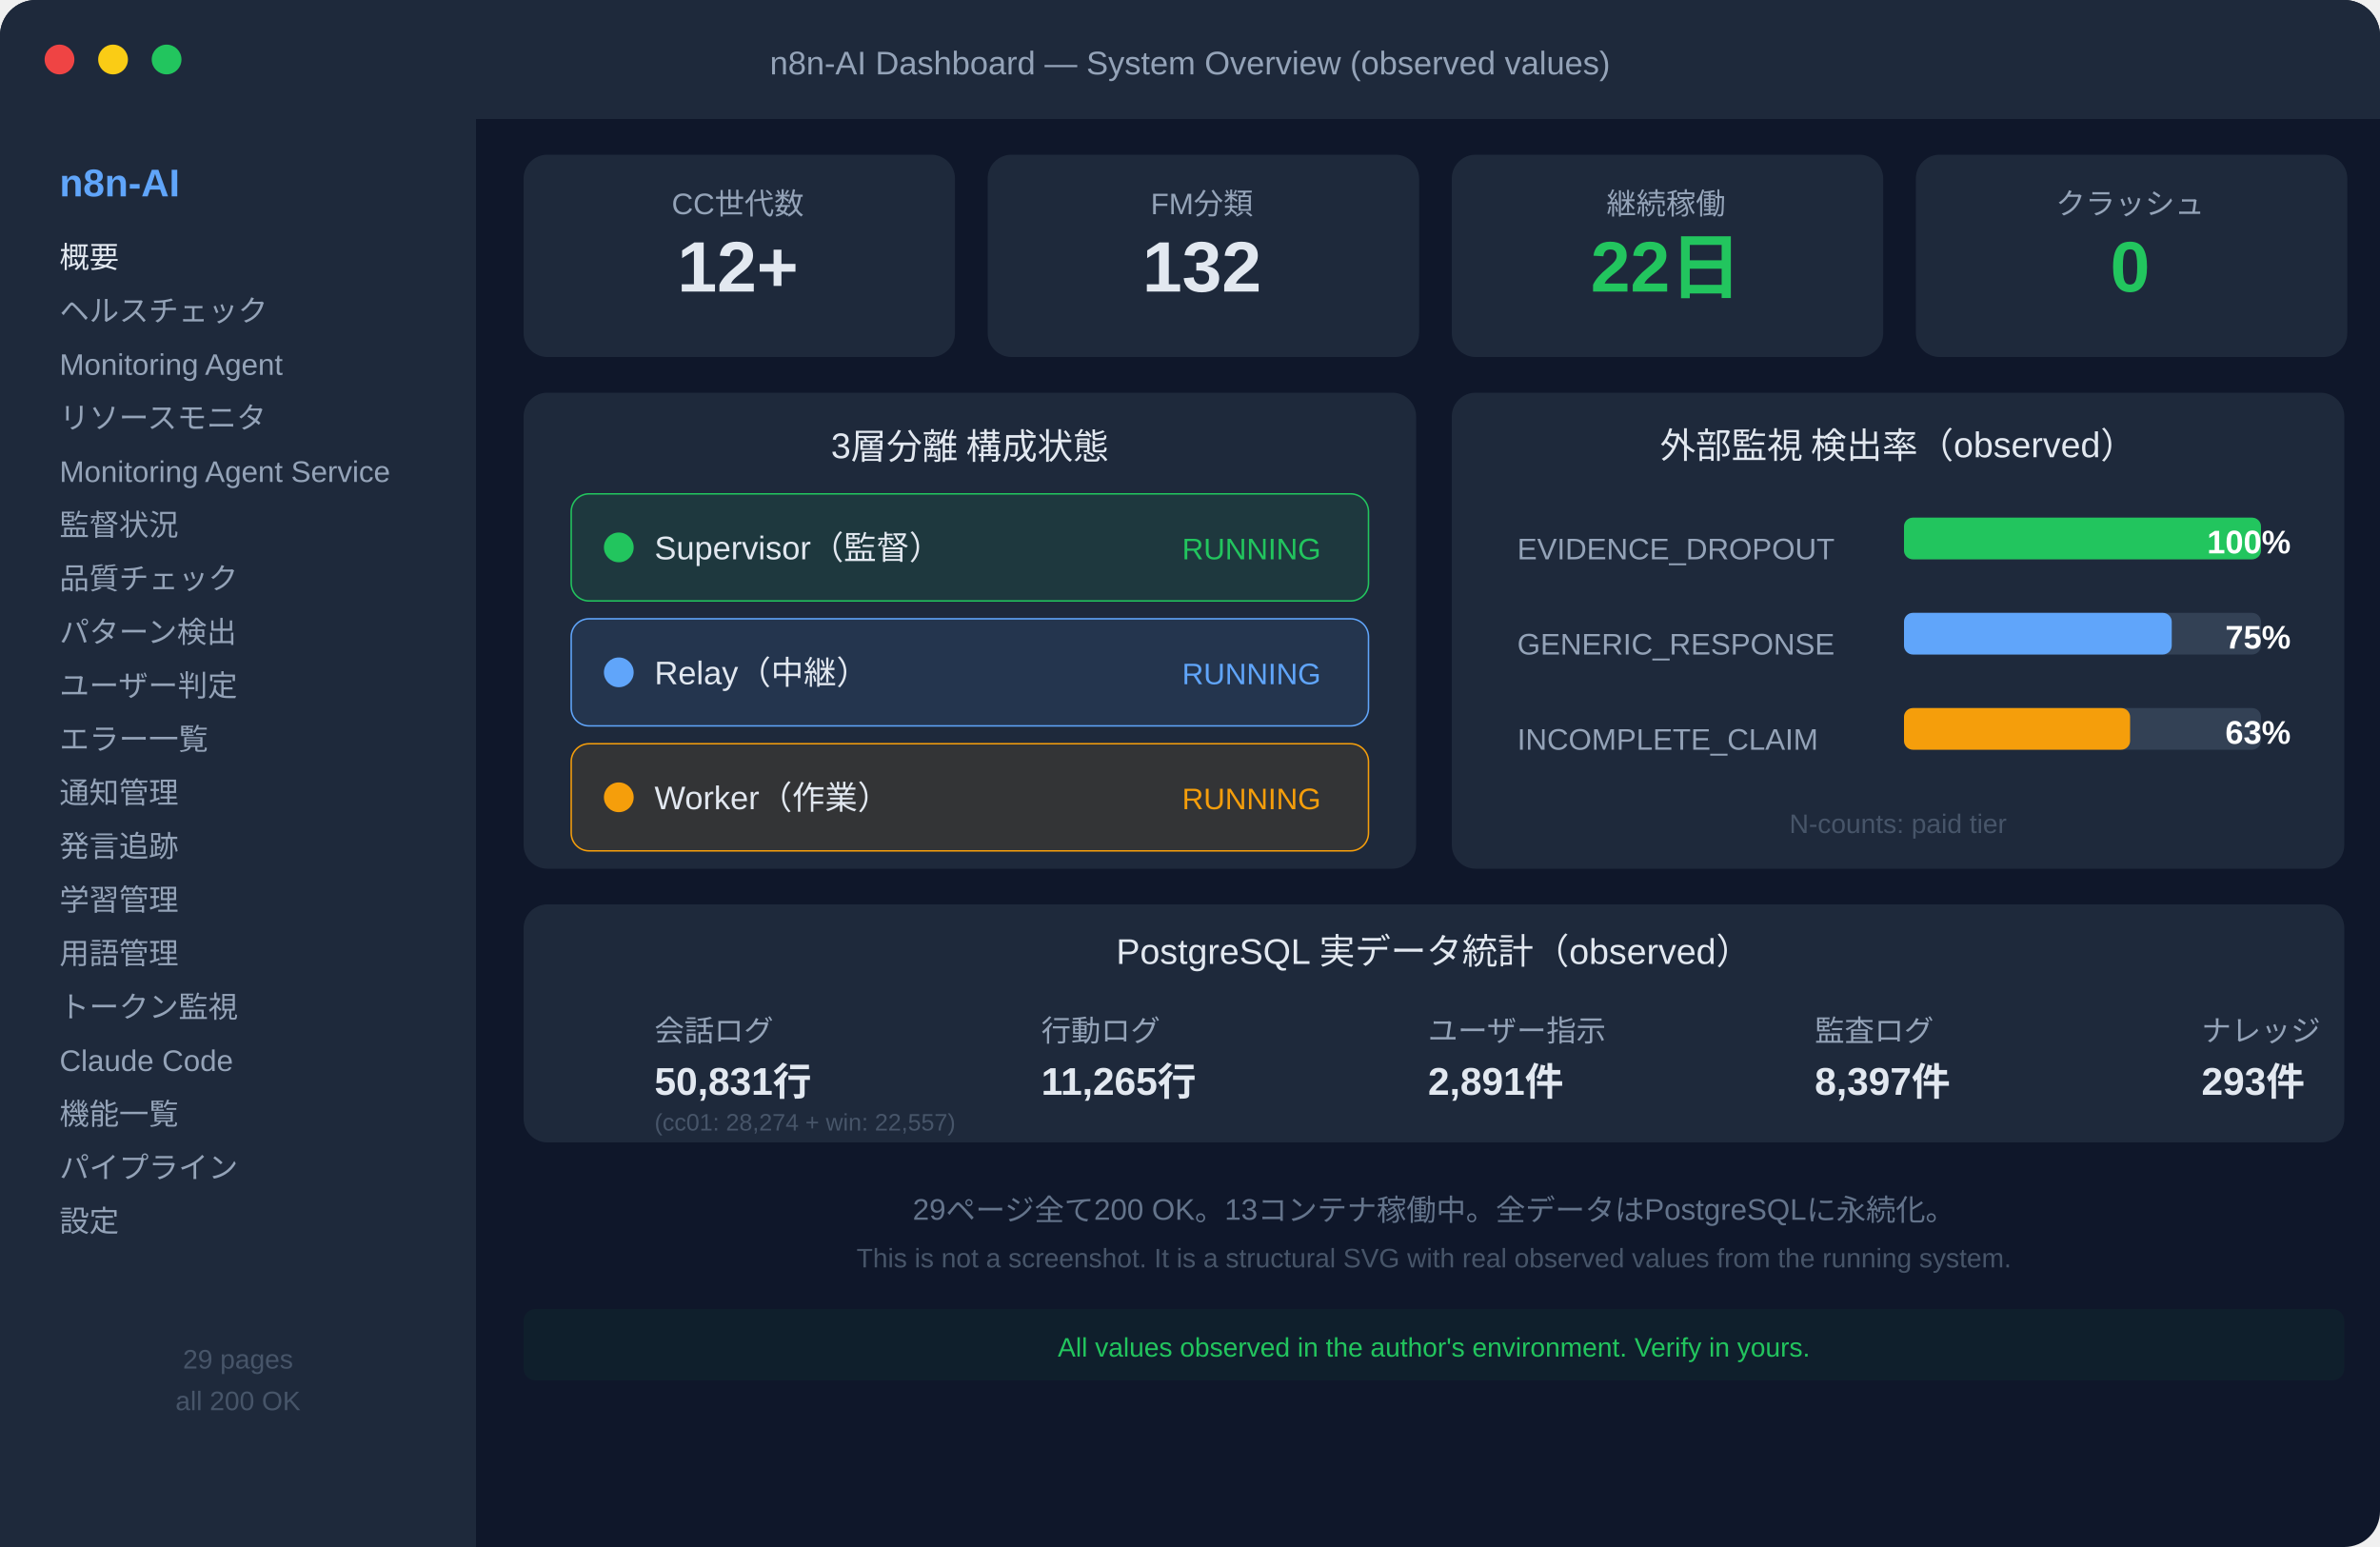
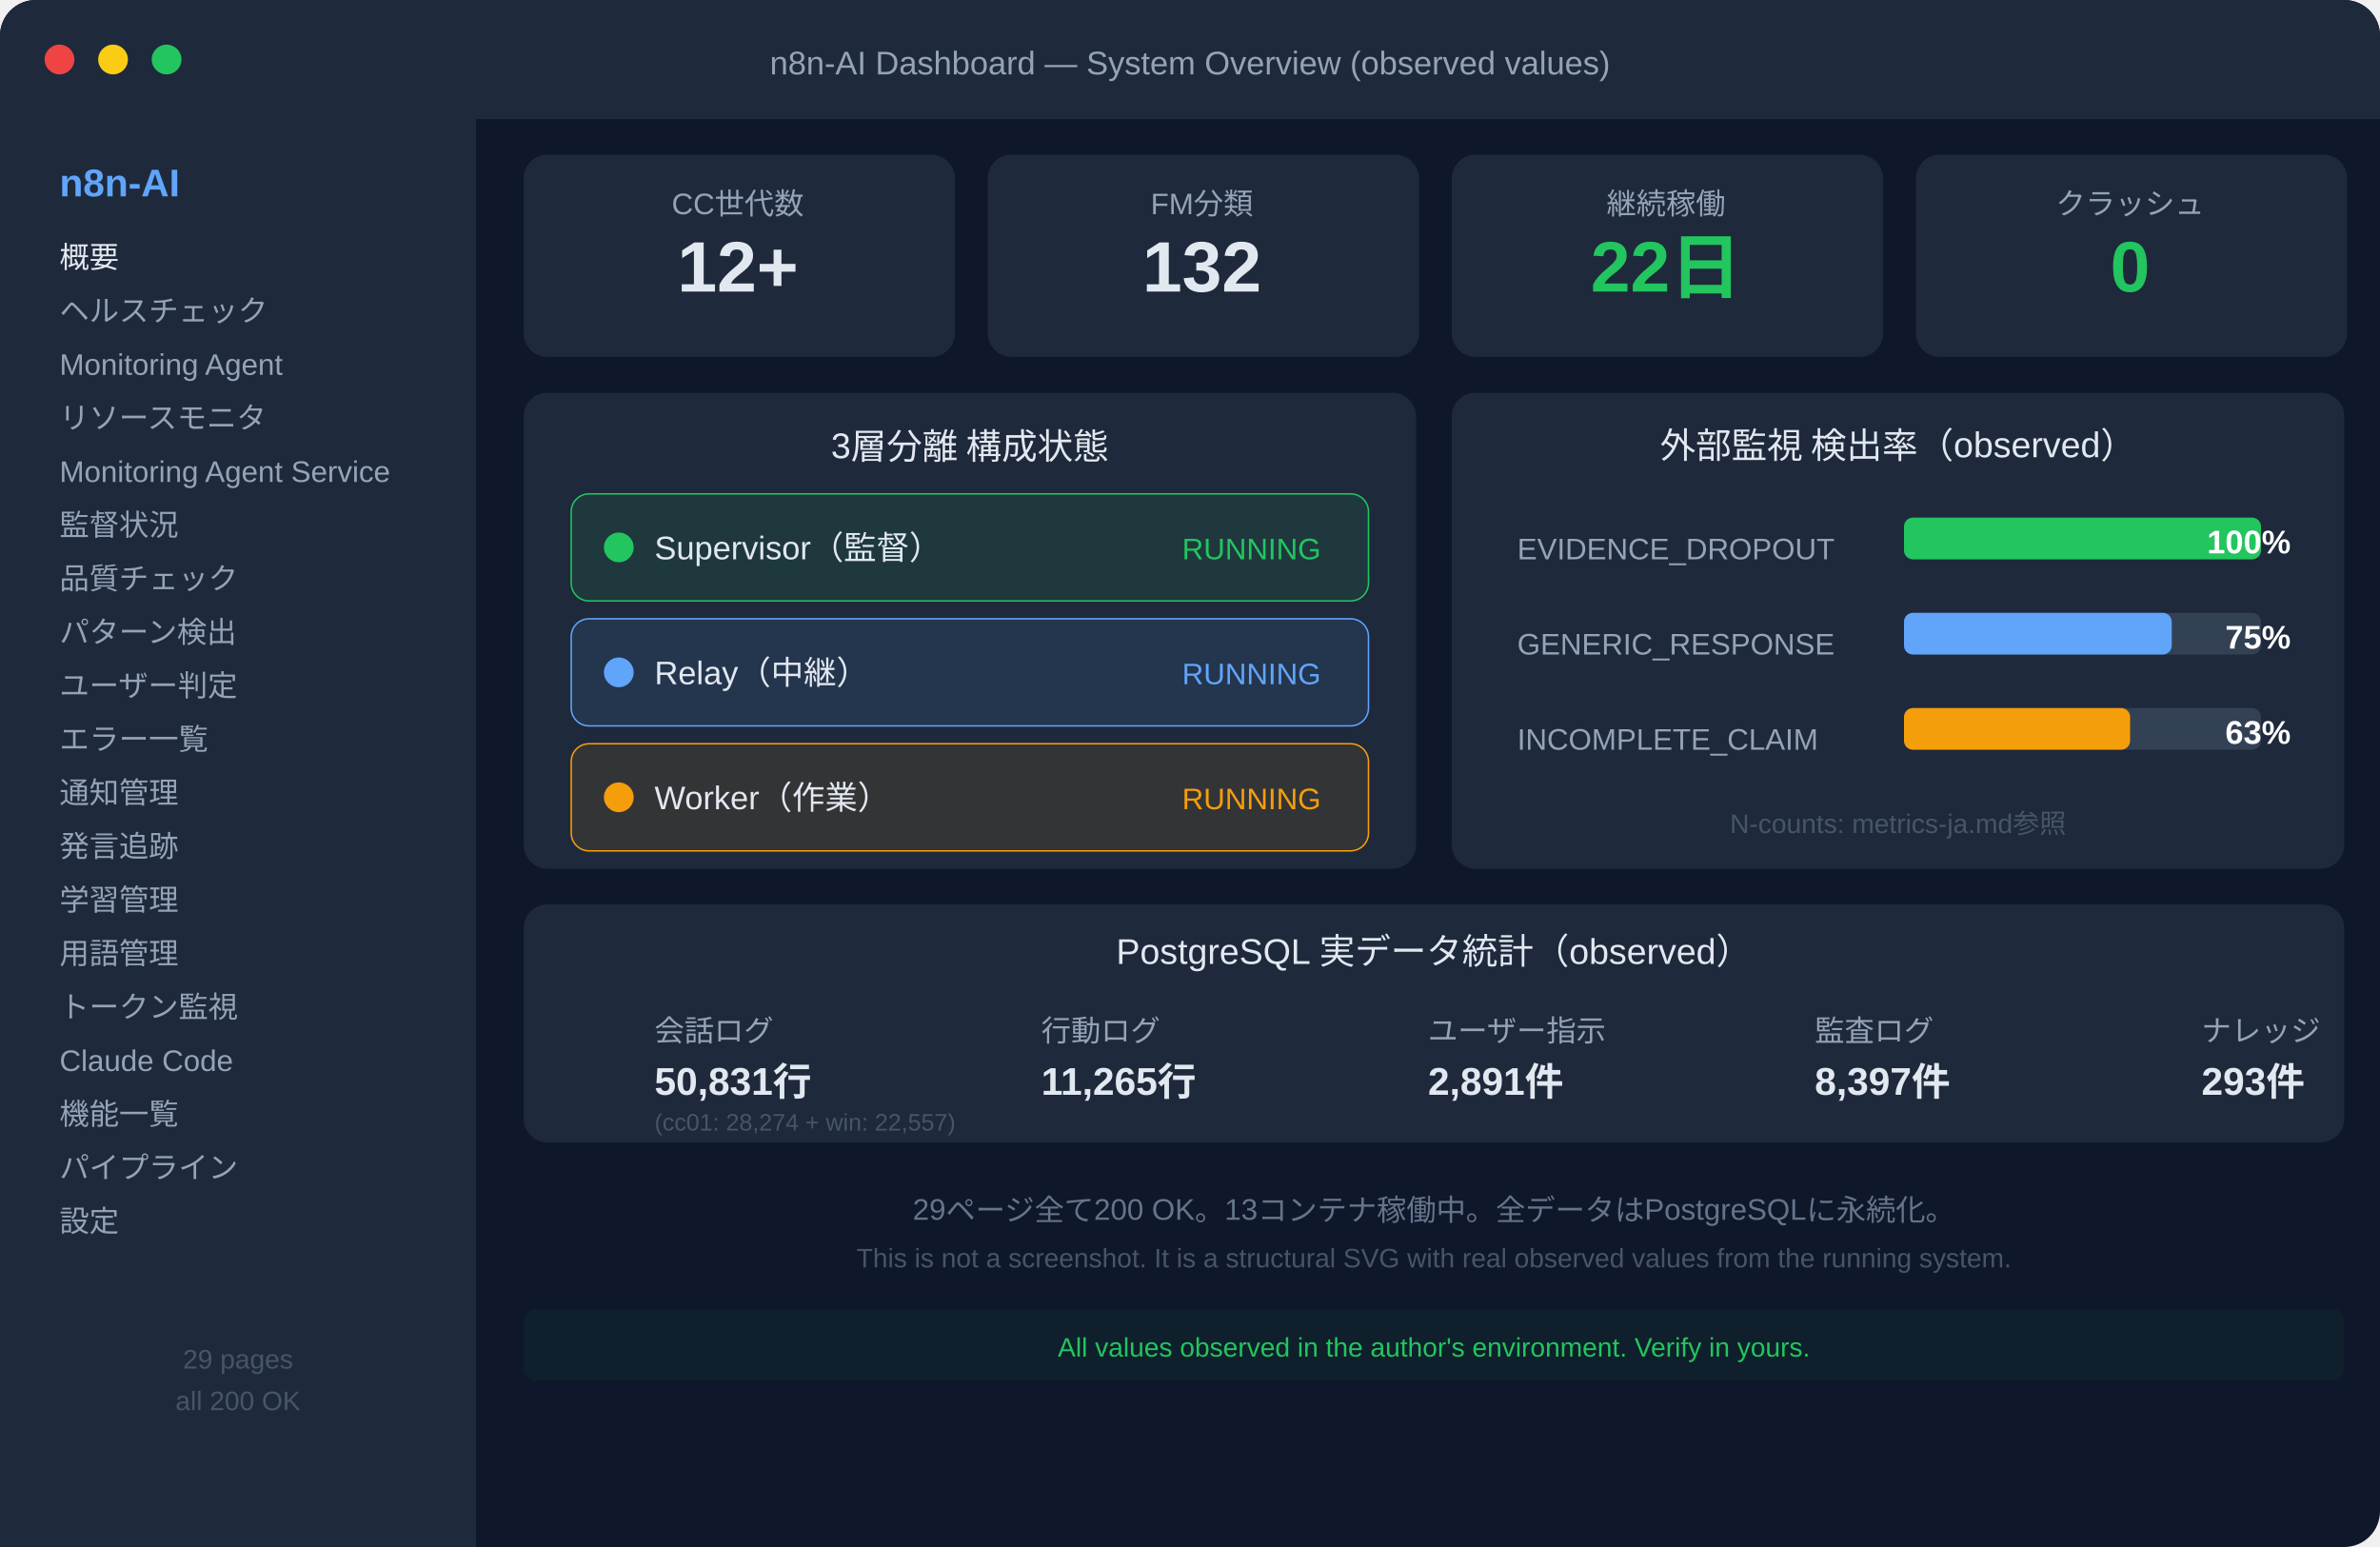
<svg xmlns="http://www.w3.org/2000/svg" viewBox="0 0 800 520" font-family="Segoe UI, Arial, sans-serif">
  <rect width="800" height="520" fill="#0f172a" rx="12" />
  <rect x="0" y="0" width="800" height="40" fill="#1e293b" rx="12" />
  <rect x="0" y="20" width="800" height="20" fill="#1e293b" />
  <circle cx="20" cy="20" r="5" fill="#ef4444" />
  <circle cx="38" cy="20" r="5" fill="#facc15" />
  <circle cx="56" cy="20" r="5" fill="#22c55e" />
  <text x="400" y="25" text-anchor="middle" fill="#94a3b8" font-size="11">n8n-AI Dashboard — System Overview (observed values)</text>
  <rect x="0" y="40" width="160" height="480" fill="#1e293b" />
  <text x="20" y="66" fill="#60a5fa" font-size="13" font-weight="600">n8n-AI</text>
  <text x="20" y="90" fill="#e2e8f0" font-size="10">概要</text>
  <text x="20" y="108" fill="#94a3b8" font-size="10">ヘルスチェック</text>
  <text x="20" y="126" fill="#94a3b8" font-size="10">Monitoring Agent</text>
  <text x="20" y="144" fill="#94a3b8" font-size="10">リソースモニタ</text>
  <text x="20" y="162" fill="#94a3b8" font-size="10">Monitoring Agent Service</text>
  <text x="20" y="180" fill="#94a3b8" font-size="10">監督状況</text>
  <text x="20" y="198" fill="#94a3b8" font-size="10">品質チェック</text>
  <text x="20" y="216" fill="#94a3b8" font-size="10">パターン検出</text>
  <text x="20" y="234" fill="#94a3b8" font-size="10">ユーザー判定</text>
  <text x="20" y="252" fill="#94a3b8" font-size="10">エラー一覧</text>
  <text x="20" y="270" fill="#94a3b8" font-size="10">通知管理</text>
  <text x="20" y="288" fill="#94a3b8" font-size="10">発言追跡</text>
  <text x="20" y="306" fill="#94a3b8" font-size="10">学習管理</text>
  <text x="20" y="324" fill="#94a3b8" font-size="10">用語管理</text>
  <text x="20" y="342" fill="#94a3b8" font-size="10">トークン監視</text>
  <text x="20" y="360" fill="#94a3b8" font-size="10">Claude Code</text>
  <text x="20" y="378" fill="#94a3b8" font-size="10">機能一覧</text>
  <text x="20" y="396" fill="#94a3b8" font-size="10">パイプライン</text>
  <text x="20" y="414" fill="#94a3b8" font-size="10">設定</text>
  <text x="80" y="460" text-anchor="middle" fill="#475569" font-size="9">29 pages</text>
  <text x="80" y="474" text-anchor="middle" fill="#475569" font-size="9">all 200 OK</text>
  <rect x="176" y="52" width="145" height="68" fill="#1e293b" rx="8" />
  <text x="248" y="72" text-anchor="middle" fill="#94a3b8" font-size="10">CC世代数</text>
  <text x="248" y="98" text-anchor="middle" fill="#e2e8f0" font-size="24" font-weight="700">12+</text>
  <rect x="332" y="52" width="145" height="68" fill="#1e293b" rx="8" />
  <text x="404" y="72" text-anchor="middle" fill="#94a3b8" font-size="10">FM分類</text>
  <text x="404" y="98" text-anchor="middle" fill="#e2e8f0" font-size="24" font-weight="700">132</text>
  <rect x="488" y="52" width="145" height="68" fill="#1e293b" rx="8" />
  <text x="560" y="72" text-anchor="middle" fill="#94a3b8" font-size="10">継続稼働</text>
  <text x="560" y="98" text-anchor="middle" fill="#22c55e" font-size="24" font-weight="700">22日</text>
  <rect x="644" y="52" width="145" height="68" fill="#1e293b" rx="8" />
  <text x="716" y="72" text-anchor="middle" fill="#94a3b8" font-size="10">クラッシュ</text>
  <text x="716" y="98" text-anchor="middle" fill="#22c55e" font-size="24" font-weight="700">0</text>
  <rect x="176" y="132" width="300" height="160" fill="#1e293b" rx="8" />
  <text x="326" y="154" text-anchor="middle" fill="#e2e8f0" font-size="12" font-weight="500">3層分離 構成状態</text>
  <rect x="192" y="166" width="268" height="36" fill="#22c55e" fill-opacity="0.1" rx="6" stroke="#22c55e" stroke-width="0.5" />
  <circle cx="208" cy="184" r="5" fill="#22c55e" />
  <text x="220" y="188" fill="#e2e8f0" font-size="11">Supervisor（監督）</text>
  <text x="444" y="188" text-anchor="end" fill="#22c55e" font-size="10">RUNNING</text>
  <rect x="192" y="208" width="268" height="36" fill="#60a5fa" fill-opacity="0.1" rx="6" stroke="#60a5fa" stroke-width="0.5" />
  <circle cx="208" cy="226" r="5" fill="#60a5fa" />
  <text x="220" y="230" fill="#e2e8f0" font-size="11">Relay（中継）</text>
  <text x="444" y="230" text-anchor="end" fill="#60a5fa" font-size="10">RUNNING</text>
  <rect x="192" y="250" width="268" height="36" fill="#f59e0b" fill-opacity="0.1" rx="6" stroke="#f59e0b" stroke-width="0.5" />
  <circle cx="208" cy="268" r="5" fill="#f59e0b" />
  <text x="220" y="272" fill="#e2e8f0" font-size="11">Worker（作業）</text>
  <text x="444" y="272" text-anchor="end" fill="#f59e0b" font-size="10">RUNNING</text>
  <rect x="488" y="132" width="300" height="160" fill="#1e293b" rx="8" />
  <text x="638" y="154" text-anchor="middle" fill="#e2e8f0" font-size="12" font-weight="500">外部監視 検出率（observed）</text>
  <rect x="504" y="168" width="268" height="28" fill="none" />
  <text x="510" y="188" fill="#94a3b8" font-size="10">EVIDENCE_DROPOUT</text>
  <rect x="640" y="174" width="120" height="14" fill="#334155" rx="3" />
  <rect x="640" y="174" width="120" height="14" fill="#22c55e" rx="3" />
  <text x="770" y="186" text-anchor="end" fill="#ffffff" font-size="11" font-weight="600">100%</text>
  <rect x="504" y="200" width="268" height="28" fill="none" />
  <text x="510" y="220" fill="#94a3b8" font-size="10">GENERIC_RESPONSE</text>
  <rect x="640" y="206" width="120" height="14" fill="#334155" rx="3" />
  <rect x="640" y="206" width="90" height="14" fill="#60a5fa" rx="3" />
  <text x="770" y="218" text-anchor="end" fill="#ffffff" font-size="11" font-weight="600">75%</text>
  <rect x="504" y="232" width="268" height="28" fill="none" />
  <text x="510" y="252" fill="#94a3b8" font-size="10">INCOMPLETE_CLAIM</text>
  <rect x="640" y="238" width="120" height="14" fill="#334155" rx="3" />
  <rect x="640" y="238" width="76" height="14" fill="#f59e0b" rx="3" />
  <text x="770" y="250" text-anchor="end" fill="#ffffff" font-size="11" font-weight="600">63%</text>
-   <text x="638" y="280" text-anchor="middle" fill="#475569" font-size="9">N-counts: paid tier</text>
+   <text x="638" y="280" text-anchor="middle" fill="#475569" font-size="9">N-counts: metrics-ja.md参照</text>
  <rect x="176" y="304" width="612" height="80" fill="#1e293b" rx="8" />
  <text x="482" y="324" text-anchor="middle" fill="#e2e8f0" font-size="12" font-weight="500">PostgreSQL 実データ統計（observed）</text>
  <text x="220" y="350" fill="#94a3b8" font-size="10">会話ログ</text>
  <text x="220" y="368" fill="#e2e8f0" font-size="13" font-weight="600">50,831行</text>
  <text x="350" y="350" fill="#94a3b8" font-size="10">行動ログ</text>
  <text x="350" y="368" fill="#e2e8f0" font-size="13" font-weight="600">11,265行</text>
  <text x="480" y="350" fill="#94a3b8" font-size="10">ユーザー指示</text>
  <text x="480" y="368" fill="#e2e8f0" font-size="13" font-weight="600">2,891件</text>
  <text x="610" y="350" fill="#94a3b8" font-size="10">監査ログ</text>
  <text x="610" y="368" fill="#e2e8f0" font-size="13" font-weight="600">8,397件</text>
  <text x="740" y="350" fill="#94a3b8" font-size="10">ナレッジ</text>
  <text x="740" y="368" fill="#e2e8f0" font-size="13" font-weight="600">293件</text>
  <text x="482" y="410" text-anchor="middle" fill="#64748b" font-size="10">29ページ全て200 OK。13コンテナ稼働中。全データはPostgreSQLに永続化。</text>
  <text x="482" y="426" text-anchor="middle" fill="#475569" font-size="9">This is not a screenshot. It is a structural SVG with real observed values from the running system.</text>
  <rect x="176" y="440" width="612" height="24" fill="#22c55e" fill-opacity="0.05" rx="4" />
  <text x="482" y="456" text-anchor="middle" fill="#22c55e" font-size="9">All values observed in the author's environment. Verify in yours.</text>
  <text x="220" y="380" fill="#475569" font-size="8">(cc01: 28,274 + win: 22,557)</text>
</svg>
